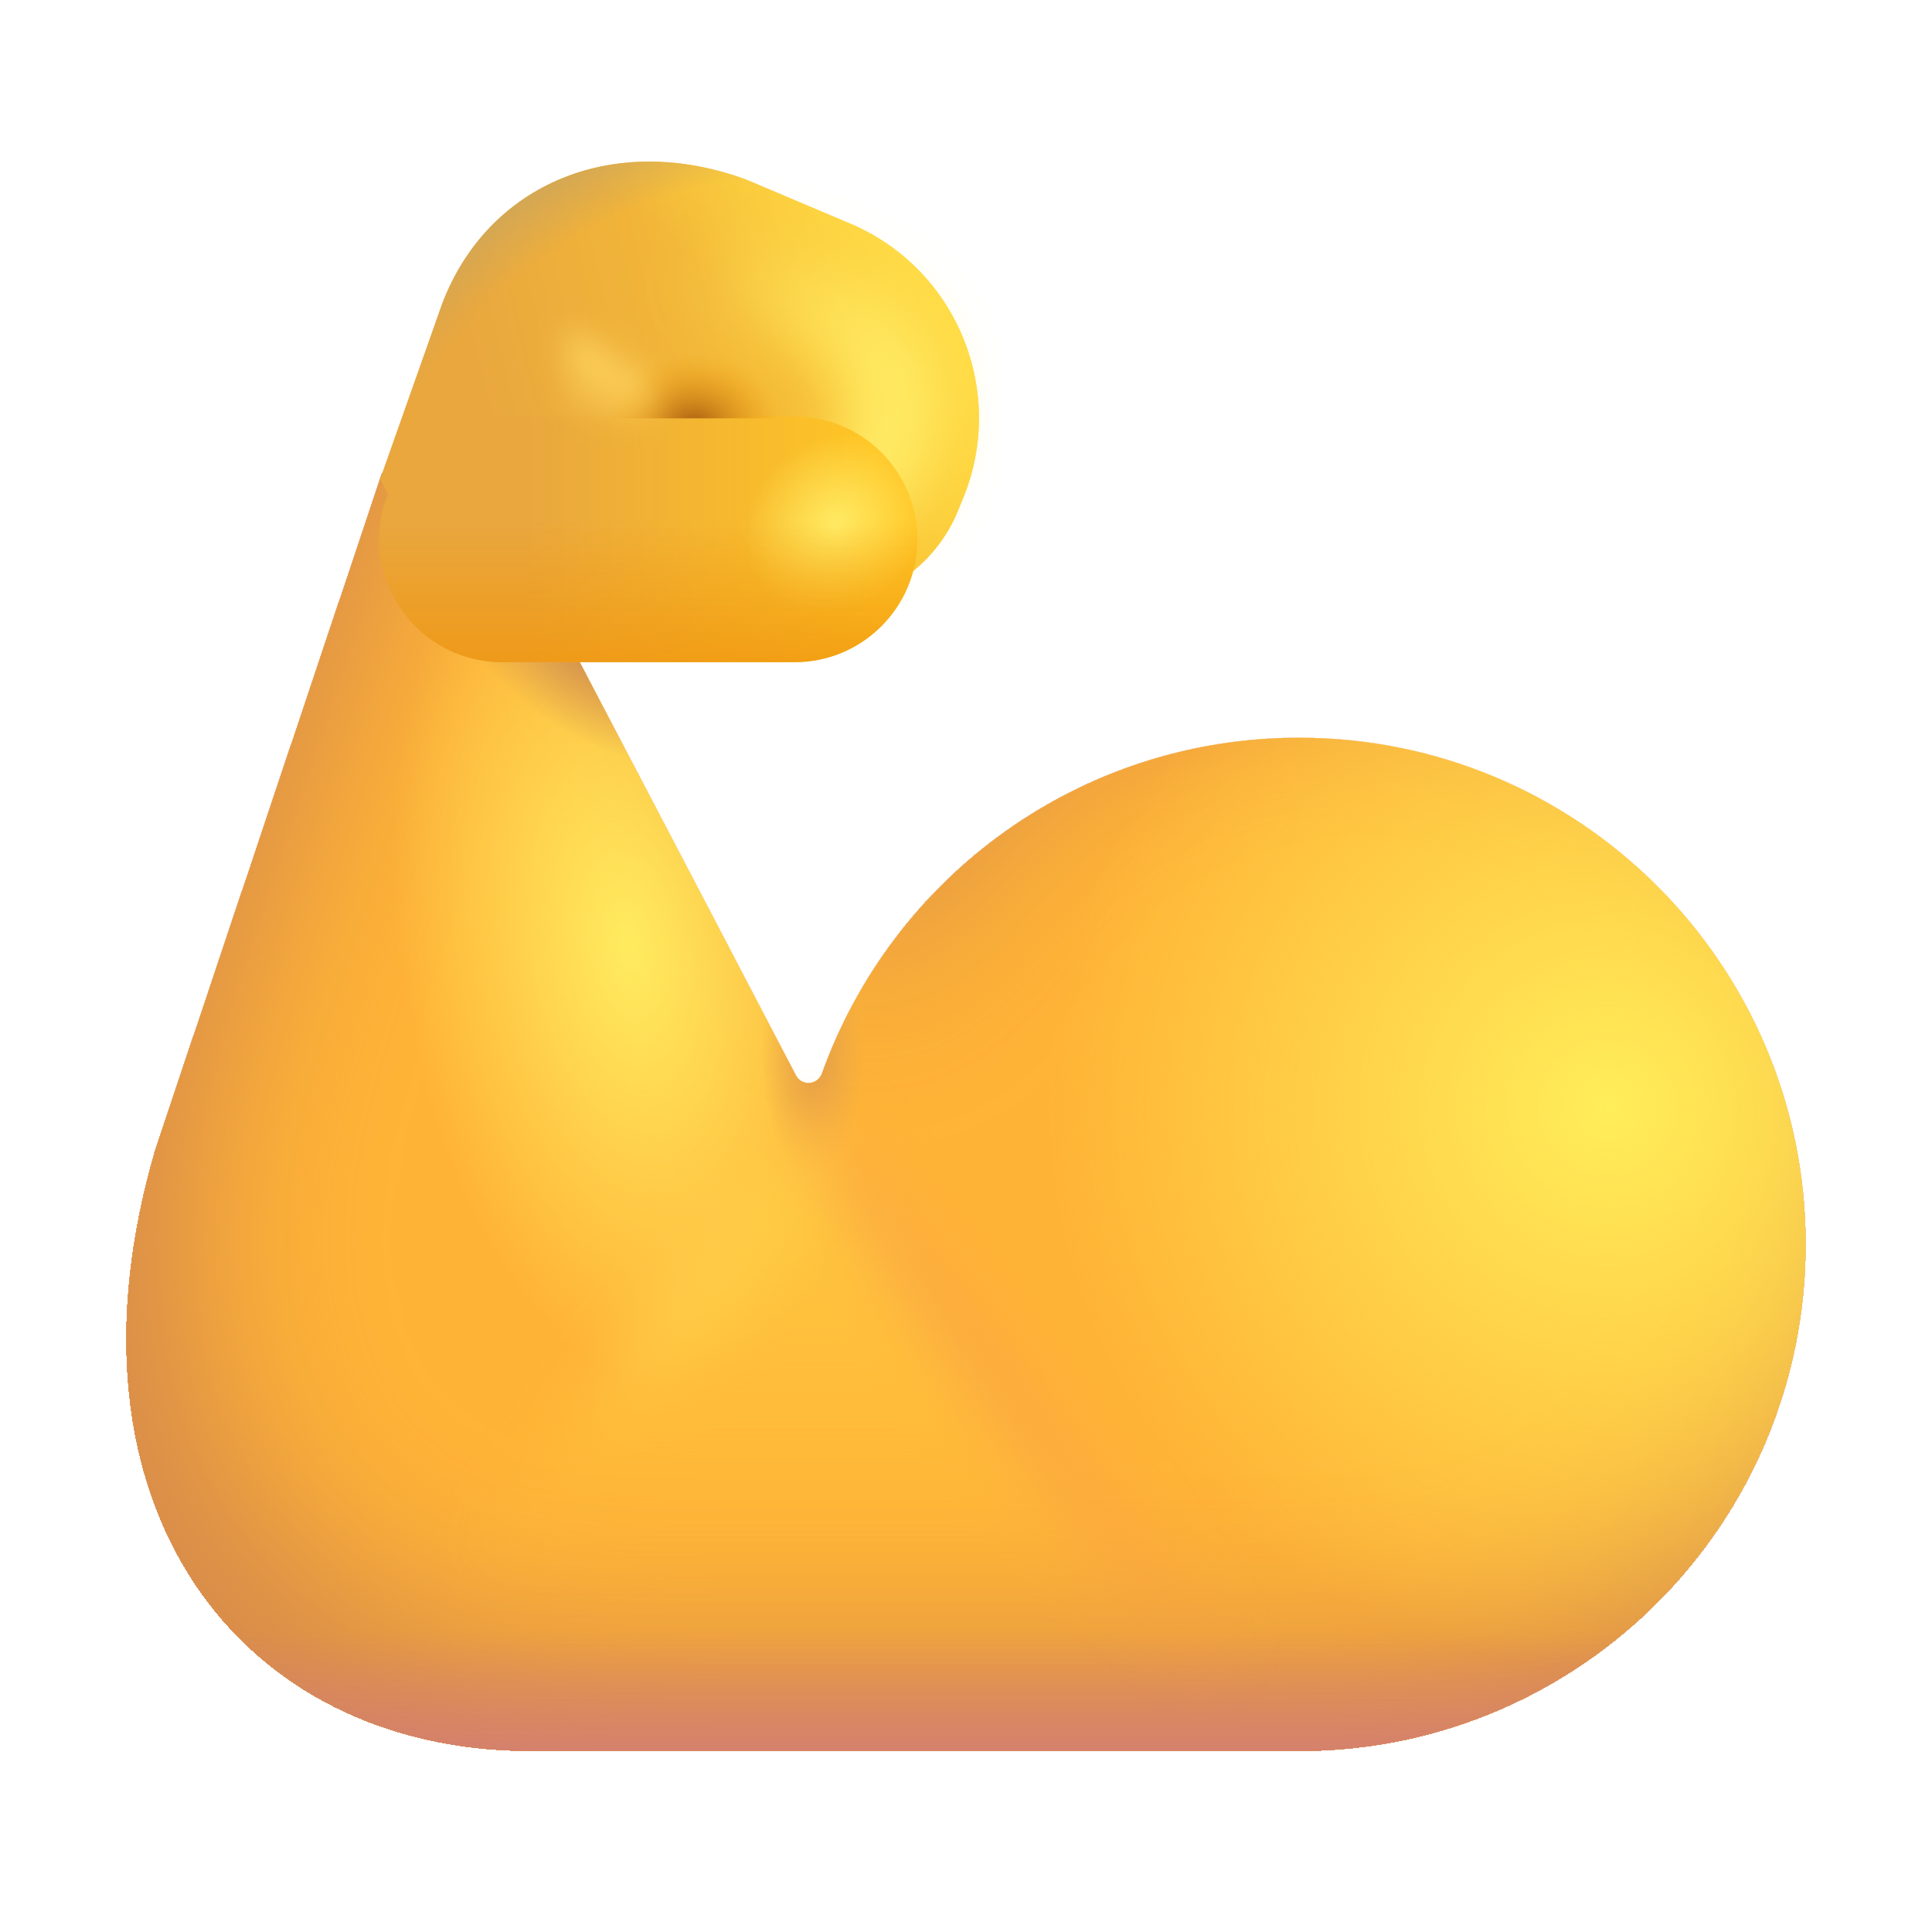
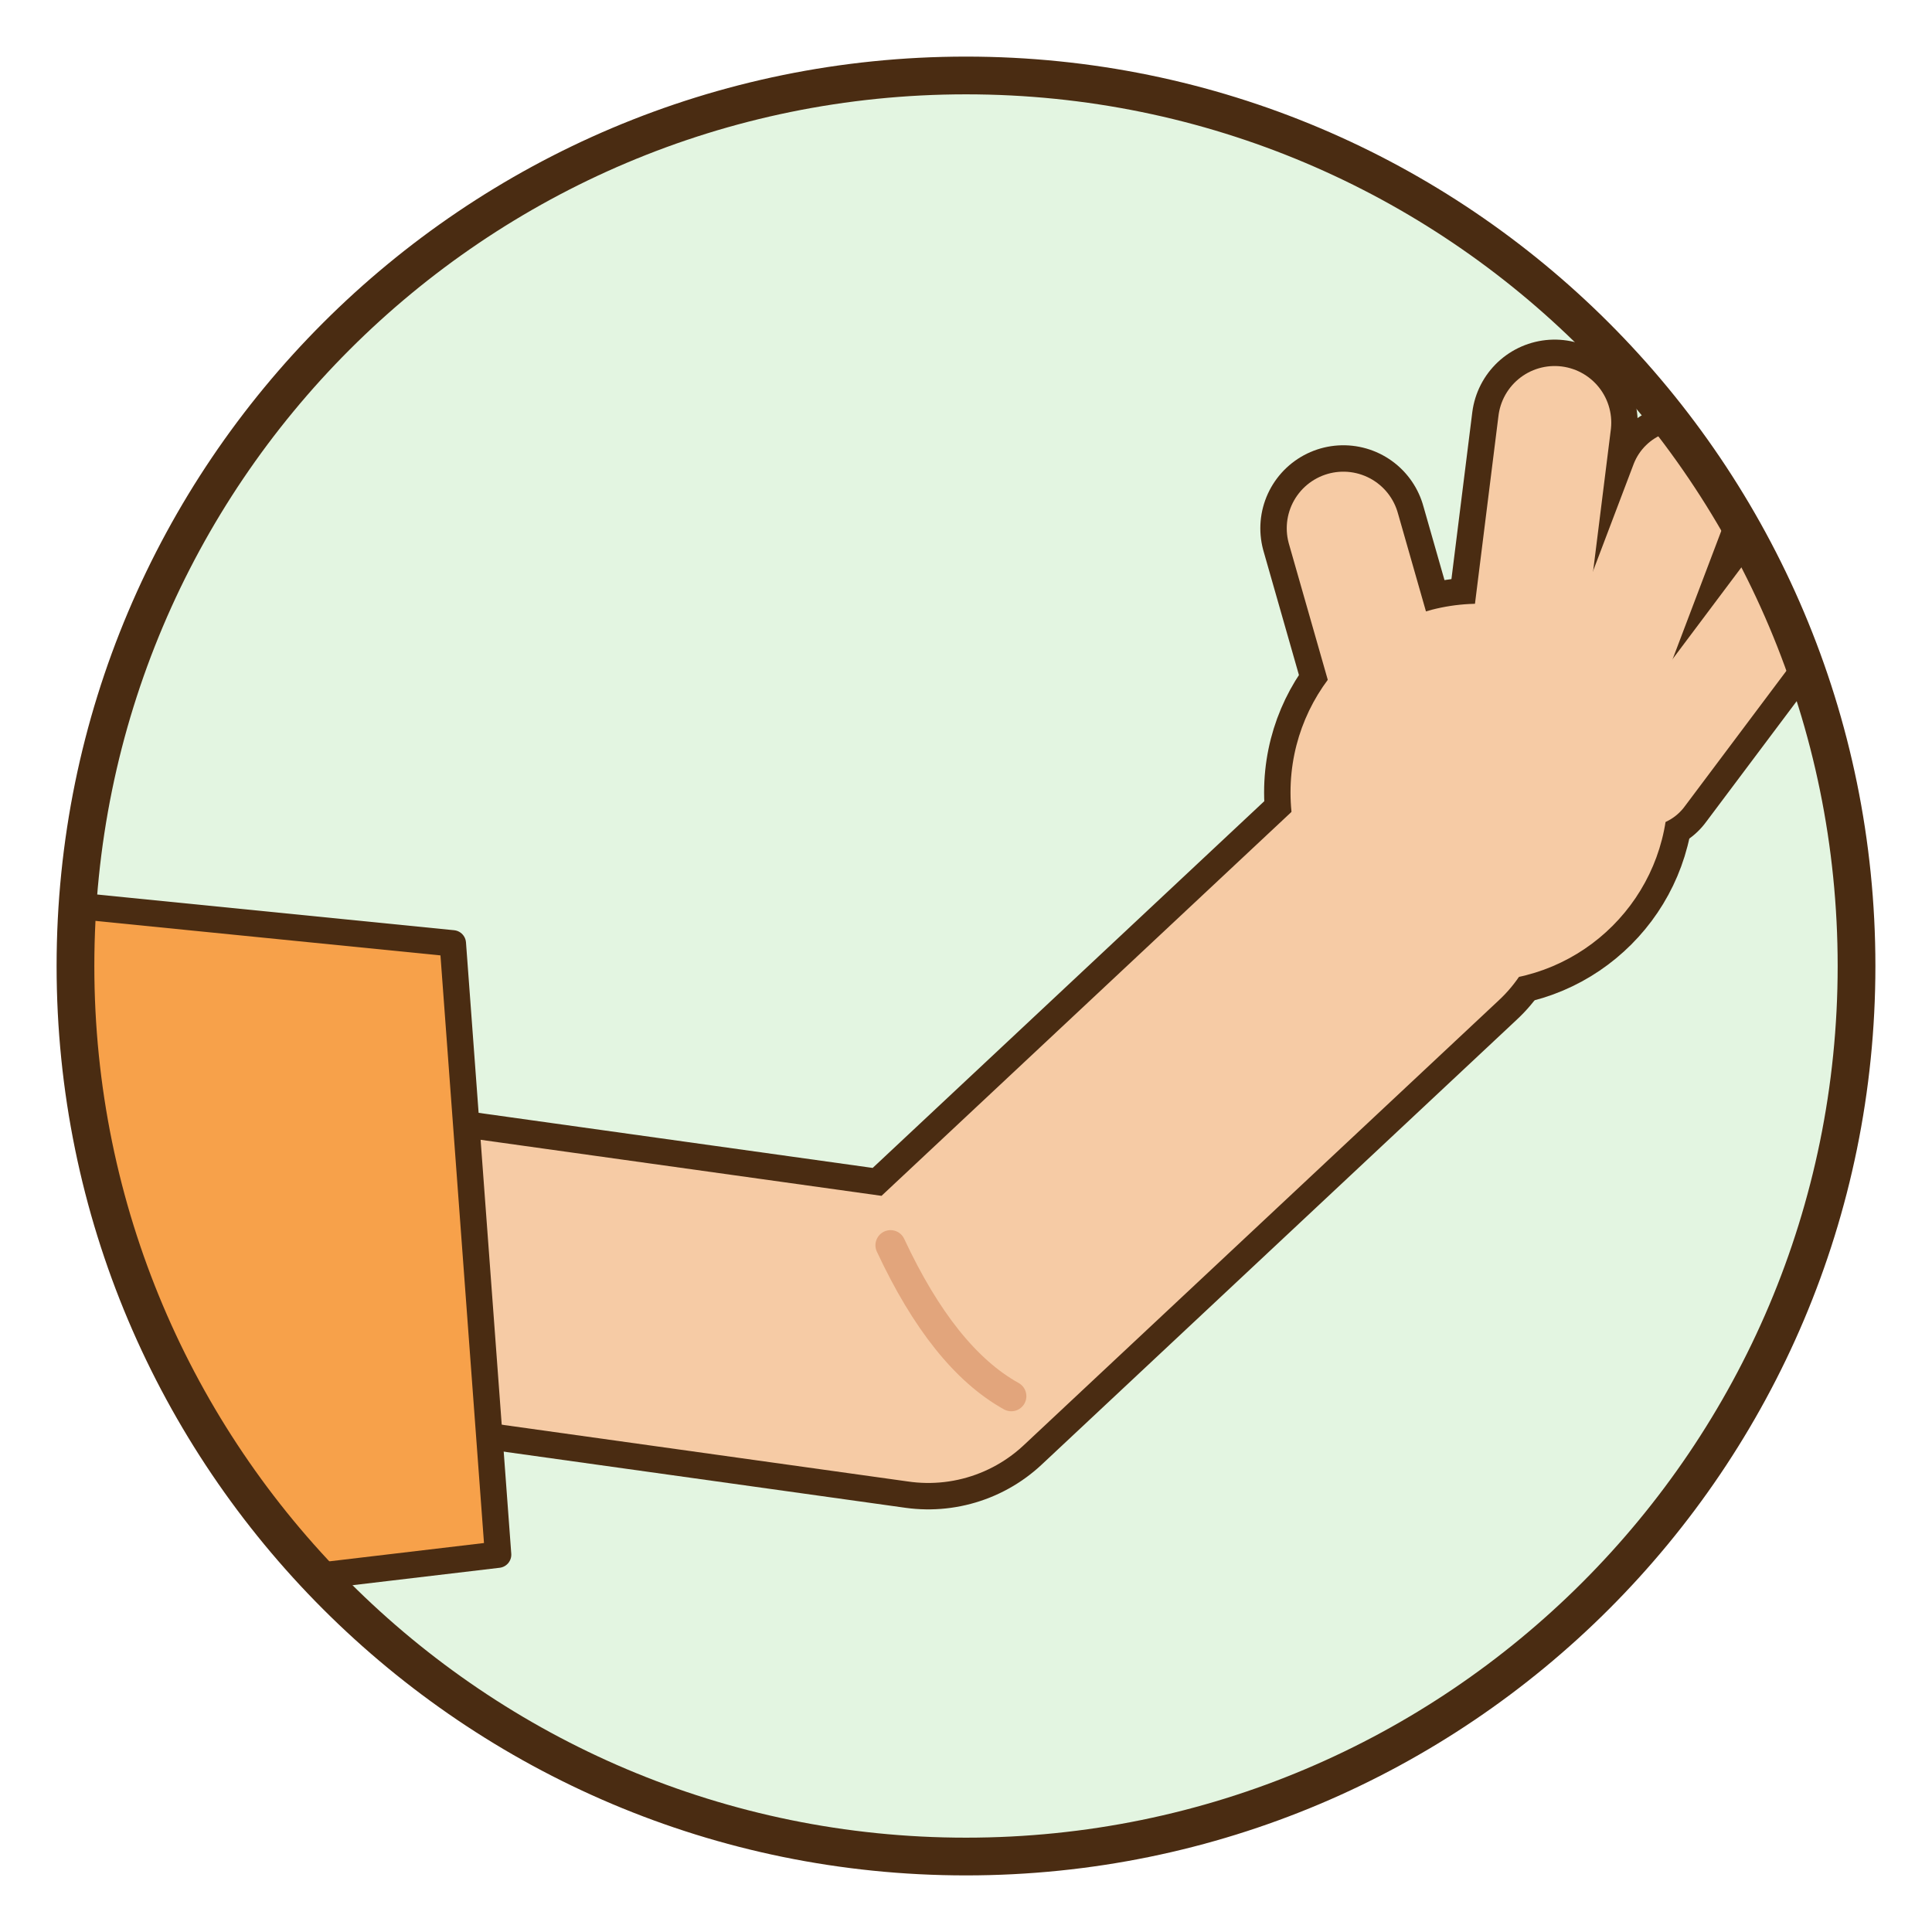
- <svg xmlns="http://www.w3.org/2000/svg" width="32" height="32" viewBox="0 0 32 32" fill="none">
-   <g filter="url(#filter0_i_20020_4291)">
-     <path d="M7.968 7.844H6.327L2.578 19.031C0.843 24.938 3.977 29 8.797 29H21.624C26.208 28.942 29.906 25.207 29.906 20.609C29.906 15.975 26.149 12.219 21.515 12.219C17.874 12.219 14.775 14.537 13.614 17.779C13.58 17.873 13.491 17.938 13.391 17.938V17.938C13.304 17.938 13.224 17.889 13.184 17.812L7.968 7.844Z" fill="#FFB336" />
+ <svg xmlns="http://www.w3.org/2000/svg" viewBox="0 0 512 512">
+   <defs>
+     <clipPath id="w">
+       <circle cx="256" cy="256" r="236" />
+     </clipPath>
+   </defs>
+   <circle cx="256" cy="256" r="236" fill="#E3F5E1" />
+   <g clip-path="url(#w)">
+     <path d="M60 330 L246 356 L372 238" fill="none" stroke="#4A2C12" stroke-width="88" stroke-linecap="round" stroke-linejoin="round" />
+     <circle cx="392" cy="210" r="50" fill="#4A2C12" stroke="#4A2C12" stroke-width="14" />
+     <path d="M404 176 L412 112" fill="none" stroke="#4A2C12" stroke-width="44" stroke-linecap="round" stroke-linejoin="round" />
+     <path d="M424 186 L446 128" fill="none" stroke="#4A2C12" stroke-width="42" stroke-linecap="round" stroke-linejoin="round" />
+     <path d="M436 206 L472 158" fill="none" stroke="#4A2C12" stroke-width="40" stroke-linecap="round" stroke-linejoin="round" />
+     <path d="M372 196 L356 140" fill="none" stroke="#4A2C12" stroke-width="44" stroke-linecap="round" stroke-linejoin="round" />
+     <path d="M60 330 L246 356 L372 238" fill="none" stroke="#F6CBA5" stroke-width="74" stroke-linecap="round" stroke-linejoin="round" />
+     <circle cx="392" cy="210" r="50" fill="#F6CBA5" stroke="#F6CBA5" stroke-width="0" />
+     <path d="M404 176 L412 112" fill="none" stroke="#F6CBA5" stroke-width="30" stroke-linecap="round" stroke-linejoin="round" />
+     <path d="M424 186 L446 128" fill="none" stroke="#F6CBA5" stroke-width="28" stroke-linecap="round" stroke-linejoin="round" />
+     <path d="M436 206 L472 158" fill="none" stroke="#F6CBA5" stroke-width="26" stroke-linecap="round" stroke-linejoin="round" />
+     <path d="M372 196 L356 140" fill="none" stroke="#F6CBA5" stroke-width="30" stroke-linecap="round" stroke-linejoin="round" />
+     <path d="M236 330 Q250 360 268 370" fill="none" stroke="#E2A57C" stroke-width="8" stroke-linecap="round" stroke-linejoin="round" />
+     <path d="M-20 236 L120 250 L132 412 L-20 430 Z" fill="#F7A14A" stroke="#4A2C12" stroke-width="7" stroke-linejoin="round" stroke-linecap="round" />
  </g>
-   <path d="M7.968 7.844H6.327L2.578 19.031C0.843 24.938 3.977 29 8.797 29H21.624C26.208 28.942 29.906 25.207 29.906 20.609C29.906 15.975 26.149 12.219 21.515 12.219C17.874 12.219 14.775 14.537 13.614 17.779C13.58 17.873 13.491 17.938 13.391 17.938V17.938C13.304 17.938 13.224 17.889 13.184 17.812L7.968 7.844Z" fill="url(#paint0_linear_20020_4291)" />
-   <path d="M7.968 7.844H6.327L2.578 19.031C0.843 24.938 3.977 29 8.797 29H21.624C26.208 28.942 29.906 25.207 29.906 20.609C29.906 15.975 26.149 12.219 21.515 12.219C17.874 12.219 14.775 14.537 13.614 17.779C13.58 17.873 13.491 17.938 13.391 17.938V17.938C13.304 17.938 13.224 17.889 13.184 17.812L7.968 7.844Z" fill="url(#paint1_radial_20020_4291)" />
-   <path d="M7.968 7.844H6.327L2.578 19.031C0.843 24.938 3.977 29 8.797 29H21.624C26.208 28.942 29.906 25.207 29.906 20.609C29.906 15.975 26.149 12.219 21.515 12.219C17.874 12.219 14.775 14.537 13.614 17.779C13.58 17.873 13.491 17.938 13.391 17.938V17.938C13.304 17.938 13.224 17.889 13.184 17.812L7.968 7.844Z" fill="url(#paint2_radial_20020_4291)" />
-   <path d="M7.968 7.844H6.327L2.578 19.031C0.843 24.938 3.977 29 8.797 29H21.624C26.208 28.942 29.906 25.207 29.906 20.609C29.906 15.975 26.149 12.219 21.515 12.219C17.874 12.219 14.775 14.537 13.614 17.779C13.58 17.873 13.491 17.938 13.391 17.938V17.938C13.304 17.938 13.224 17.889 13.184 17.812L7.968 7.844Z" fill="url(#paint3_radial_20020_4291)" />
-   <circle cx="21.515" cy="20.609" r="8.391" fill="url(#paint4_radial_20020_4291)" />
-   <path d="M7.32 5.039L6.296 7.934L6.795 8.896C7.141 9.582 7.844 10.016 8.612 10.016H13.553C14.569 10.016 15.485 9.4 15.868 8.459L15.955 8.246C16.668 6.497 15.865 4.498 14.141 3.729L12.367 2.977C10.195 2.172 8.084 3.024 7.32 5.039Z" fill="url(#paint5_linear_20020_4291)" />
-   <path d="M7.32 5.039L6.296 7.934L6.795 8.896C7.141 9.582 7.844 10.016 8.612 10.016H13.553C14.569 10.016 15.485 9.4 15.868 8.459L15.955 8.246C16.668 6.497 15.865 4.498 14.141 3.729L12.367 2.977C10.195 2.172 8.084 3.024 7.32 5.039Z" fill="url(#paint6_radial_20020_4291)" />
-   <path d="M7.32 5.039L6.296 7.934L6.795 8.896C7.141 9.582 7.844 10.016 8.612 10.016H13.553C14.569 10.016 15.485 9.4 15.868 8.459L15.955 8.246C16.668 6.497 15.865 4.498 14.141 3.729L12.367 2.977C10.195 2.172 8.084 3.024 7.32 5.039Z" fill="url(#paint7_radial_20020_4291)" />
-   <g filter="url(#filter1_f_20020_4291)">
-     <path d="M13.171 18.688L6.546 27.406H20.328L13.796 18.688H13.171Z" fill="url(#paint8_linear_20020_4291)" />
-     <path d="M13.171 18.688L6.546 27.406H20.328L13.796 18.688H13.171Z" fill="url(#paint9_radial_20020_4291)" />
-     <path d="M13.171 18.688L6.546 27.406H20.328L13.796 18.688H13.171Z" fill="url(#paint10_radial_20020_4291)" />
-   </g>
-   <g filter="url(#filter2_f_20020_4291)">
-     <path d="M11.449 4.268L13.832 5.252C14.234 5.4 14.741 5.932 14.796 6.713C14.854 7.535 14.272 8.197 13.905 8.424" stroke="url(#paint11_linear_20020_4291)" stroke-width="1.5" stroke-linecap="round" />
-   </g>
-   <rect x="6.281" y="6.898" width="8.914" height="4.07" rx="2.035" fill="url(#paint12_linear_20020_4291)" />
-   <rect x="6.281" y="6.898" width="8.914" height="4.07" rx="2.035" fill="url(#paint13_radial_20020_4291)" />
-   <rect x="6.281" y="6.898" width="8.914" height="4.07" rx="2.035" fill="url(#paint14_linear_20020_4291)" />
-   <path d="M10.653 5.009L10 6.929L13.751 6.929L10.653 5.009Z" fill="url(#paint15_radial_20020_4291)" />
-   <g filter="url(#filter3_f_20020_4291)">
-     <path d="M9.406 5.433L10.796 6.324V6.936H9.406V5.433Z" fill="url(#paint16_linear_20020_4291)" />
-   </g>
-   <defs>
-     <filter id="filter0_i_20020_4291" x="2.094" y="6.344" width="28.811" height="22.656" filterUnits="userSpaceOnUse" color-interpolation-filters="sRGB">
-       <feFlood flood-opacity="0" result="BackgroundImageFix" />
-       <feBlend mode="normal" in="SourceGraphic" in2="BackgroundImageFix" result="shape" />
-       <feColorMatrix in="SourceAlpha" type="matrix" values="0 0 0 0 0 0 0 0 0 0 0 0 0 0 0 0 0 0 127 0" result="hardAlpha" />
-       <feOffset dx="1" dy="-1.5" />
-       <feGaussianBlur stdDeviation="1.5" />
-       <feComposite in2="hardAlpha" operator="arithmetic" k2="-1" k3="1" />
-       <feColorMatrix type="matrix" values="0 0 0 0 0.839 0 0 0 0 0.541 0 0 0 0 0.294 0 0 0 1 0" />
-       <feBlend mode="normal" in2="shape" result="effect1_innerShadow_20020_4291" />
-     </filter>
-     <filter id="filter1_f_20020_4291" x="5.546" y="17.688" width="15.781" height="10.719" filterUnits="userSpaceOnUse" color-interpolation-filters="sRGB">
-       <feFlood flood-opacity="0" result="BackgroundImageFix" />
-       <feBlend mode="normal" in="SourceGraphic" in2="BackgroundImageFix" result="shape" />
-       <feGaussianBlur stdDeviation="0.5" result="effect1_foregroundBlur_20020_4291" />
-     </filter>
-     <filter id="filter2_f_20020_4291" x="9.699" y="2.517" width="6.851" height="7.657" filterUnits="userSpaceOnUse" color-interpolation-filters="sRGB">
-       <feFlood flood-opacity="0" result="BackgroundImageFix" />
-       <feBlend mode="normal" in="SourceGraphic" in2="BackgroundImageFix" result="shape" />
-       <feGaussianBlur stdDeviation="0.5" result="effect1_foregroundBlur_20020_4291" />
-     </filter>
-     <filter id="filter3_f_20020_4291" x="8.906" y="4.933" width="2.391" height="2.502" filterUnits="userSpaceOnUse" color-interpolation-filters="sRGB">
-       <feFlood flood-opacity="0" result="BackgroundImageFix" />
-       <feBlend mode="normal" in="SourceGraphic" in2="BackgroundImageFix" result="shape" />
-       <feGaussianBlur stdDeviation="0.25" result="effect1_foregroundBlur_20020_4291" />
-     </filter>
-     <linearGradient id="paint0_linear_20020_4291" x1="16" y1="29.969" x2="16" y2="27.031" gradientUnits="userSpaceOnUse">
-       <stop stop-color="#D27A7F" />
-       <stop offset="1" stop-color="#D27A7F" stop-opacity="0" />
-     </linearGradient>
-     <radialGradient id="paint1_radial_20020_4291" cx="0" cy="0" r="1" gradientUnits="userSpaceOnUse" gradientTransform="translate(10.4056 15.6562) rotate(81.5242) scale(7.42484 3.80834)">
-       <stop offset="0.021" stop-color="#FFEA5E" />
-       <stop offset="1" stop-color="#FFEA5E" stop-opacity="0" />
-     </radialGradient>
-     <radialGradient id="paint2_radial_20020_4291" cx="0" cy="0" r="1" gradientUnits="userSpaceOnUse" gradientTransform="translate(13.4681 17.4531) rotate(-90) scale(2.0625 0.859375)">
-       <stop stop-color="#E49B48" />
-       <stop offset="1" stop-color="#E49B48" stop-opacity="0" />
-     </radialGradient>
-     <radialGradient id="paint3_radial_20020_4291" cx="0" cy="0" r="1" gradientUnits="userSpaceOnUse" gradientTransform="translate(9.80434 10.6242) rotate(125.38) scale(1.51022 2.74818)">
-       <stop offset="0.211" stop-color="#D4934E" />
-       <stop offset="1" stop-color="#D4934E" stop-opacity="0" />
-     </radialGradient>
-     <radialGradient id="paint4_radial_20020_4291" cx="0" cy="0" r="1" gradientUnits="userSpaceOnUse" gradientTransform="translate(26.6556 18.3438) rotate(140.981) scale(9.33157)">
-       <stop stop-color="#FFED59" />
-       <stop offset="1" stop-color="#FFED59" stop-opacity="0" />
-     </radialGradient>
-     <linearGradient id="paint5_linear_20020_4291" x1="8.406" y1="8.781" x2="16.843" y2="6.781" gradientUnits="userSpaceOnUse">
-       <stop stop-color="#E9A73E" />
-       <stop offset="1" stop-color="#FFCC30" />
-     </linearGradient>
-     <radialGradient id="paint6_radial_20020_4291" cx="0" cy="0" r="1" gradientUnits="userSpaceOnUse" gradientTransform="translate(10.0931 8.87496) rotate(-30.1963) scale(7.083 12.6242)">
-       <stop offset="0.56" stop-color="#FFDD47" stop-opacity="0" />
-       <stop offset="1" stop-color="#FFDD47" />
-     </radialGradient>
-     <radialGradient id="paint7_radial_20020_4291" cx="0" cy="0" r="1" gradientUnits="userSpaceOnUse" gradientTransform="translate(11.464 7.54682) rotate(-122.735) scale(5.48766 7.79014)">
-       <stop offset="0.742" stop-color="#D0A659" stop-opacity="0" />
-       <stop offset="0.961" stop-color="#D0A659" />
-     </radialGradient>
-     <linearGradient id="paint8_linear_20020_4291" x1="13.421" y1="18.688" x2="13.421" y2="26.149" gradientUnits="userSpaceOnUse">
-       <stop stop-color="#FFCA40" />
-       <stop offset="1" stop-color="#FFCA40" stop-opacity="0" />
-     </linearGradient>
-     <radialGradient id="paint9_radial_20020_4291" cx="0" cy="0" r="1" gradientUnits="userSpaceOnUse" gradientTransform="translate(10.7181 20.1563) rotate(33.9174) scale(2.18415 4.33652)">
-       <stop stop-color="#FFE060" />
-       <stop offset="1" stop-color="#FFE060" stop-opacity="0" />
-     </radialGradient>
-     <radialGradient id="paint10_radial_20020_4291" cx="0" cy="0" r="1" gradientUnits="userSpaceOnUse" gradientTransform="translate(16.6869 21.5312) rotate(143.344) scale(1.67501 9.91772)">
-       <stop offset="0.375" stop-color="#F99D45" />
-       <stop offset="1" stop-color="#F99D45" stop-opacity="0" />
-     </radialGradient>
-     <linearGradient id="paint11_linear_20020_4291" x1="14.812" y1="6.717" x2="11.004" y2="5.04" gradientUnits="userSpaceOnUse">
-       <stop stop-color="#FFED67" />
-       <stop offset="1" stop-color="#FFED67" stop-opacity="0" />
-     </linearGradient>
-     <linearGradient id="paint12_linear_20020_4291" x1="8.687" y1="9.406" x2="14.437" y2="9.406" gradientUnits="userSpaceOnUse">
-       <stop stop-color="#E9A73E" />
-       <stop offset="1" stop-color="#FFC524" />
-     </linearGradient>
-     <radialGradient id="paint13_radial_20020_4291" cx="0" cy="0" r="1" gradientUnits="userSpaceOnUse" gradientTransform="translate(13.8431 8.6875) rotate(137.353) scale(1.61445 1.40902)">
-       <stop stop-color="#FFEB64" />
-       <stop offset="1" stop-color="#FFEB64" stop-opacity="0" />
-     </radialGradient>
-     <linearGradient id="paint14_linear_20020_4291" x1="10.738" y1="11.624" x2="10.738" y2="8.626" gradientUnits="userSpaceOnUse">
-       <stop stop-color="#F0960F" />
-       <stop offset="1" stop-color="#F0960F" stop-opacity="0" />
-     </linearGradient>
-     <radialGradient id="paint15_radial_20020_4291" cx="0" cy="0" r="1" gradientUnits="userSpaceOnUse" gradientTransform="translate(11.4922 7.08081) rotate(-90) scale(1.21213 1.47114)">
-       <stop stop-color="#A55812" />
-       <stop offset="1" stop-color="#F29B05" stop-opacity="0" />
-     </radialGradient>
-     <linearGradient id="paint16_linear_20020_4291" x1="10.39" y1="5.906" x2="9.856" y2="7.137" gradientUnits="userSpaceOnUse">
-       <stop stop-color="#FFD863" />
-       <stop offset="1" stop-color="#FFD863" stop-opacity="0" />
-     </linearGradient>
-   </defs>
+   <circle cx="256" cy="256" r="236" fill="none" stroke="#4A2C12" stroke-width="10" />
</svg>
